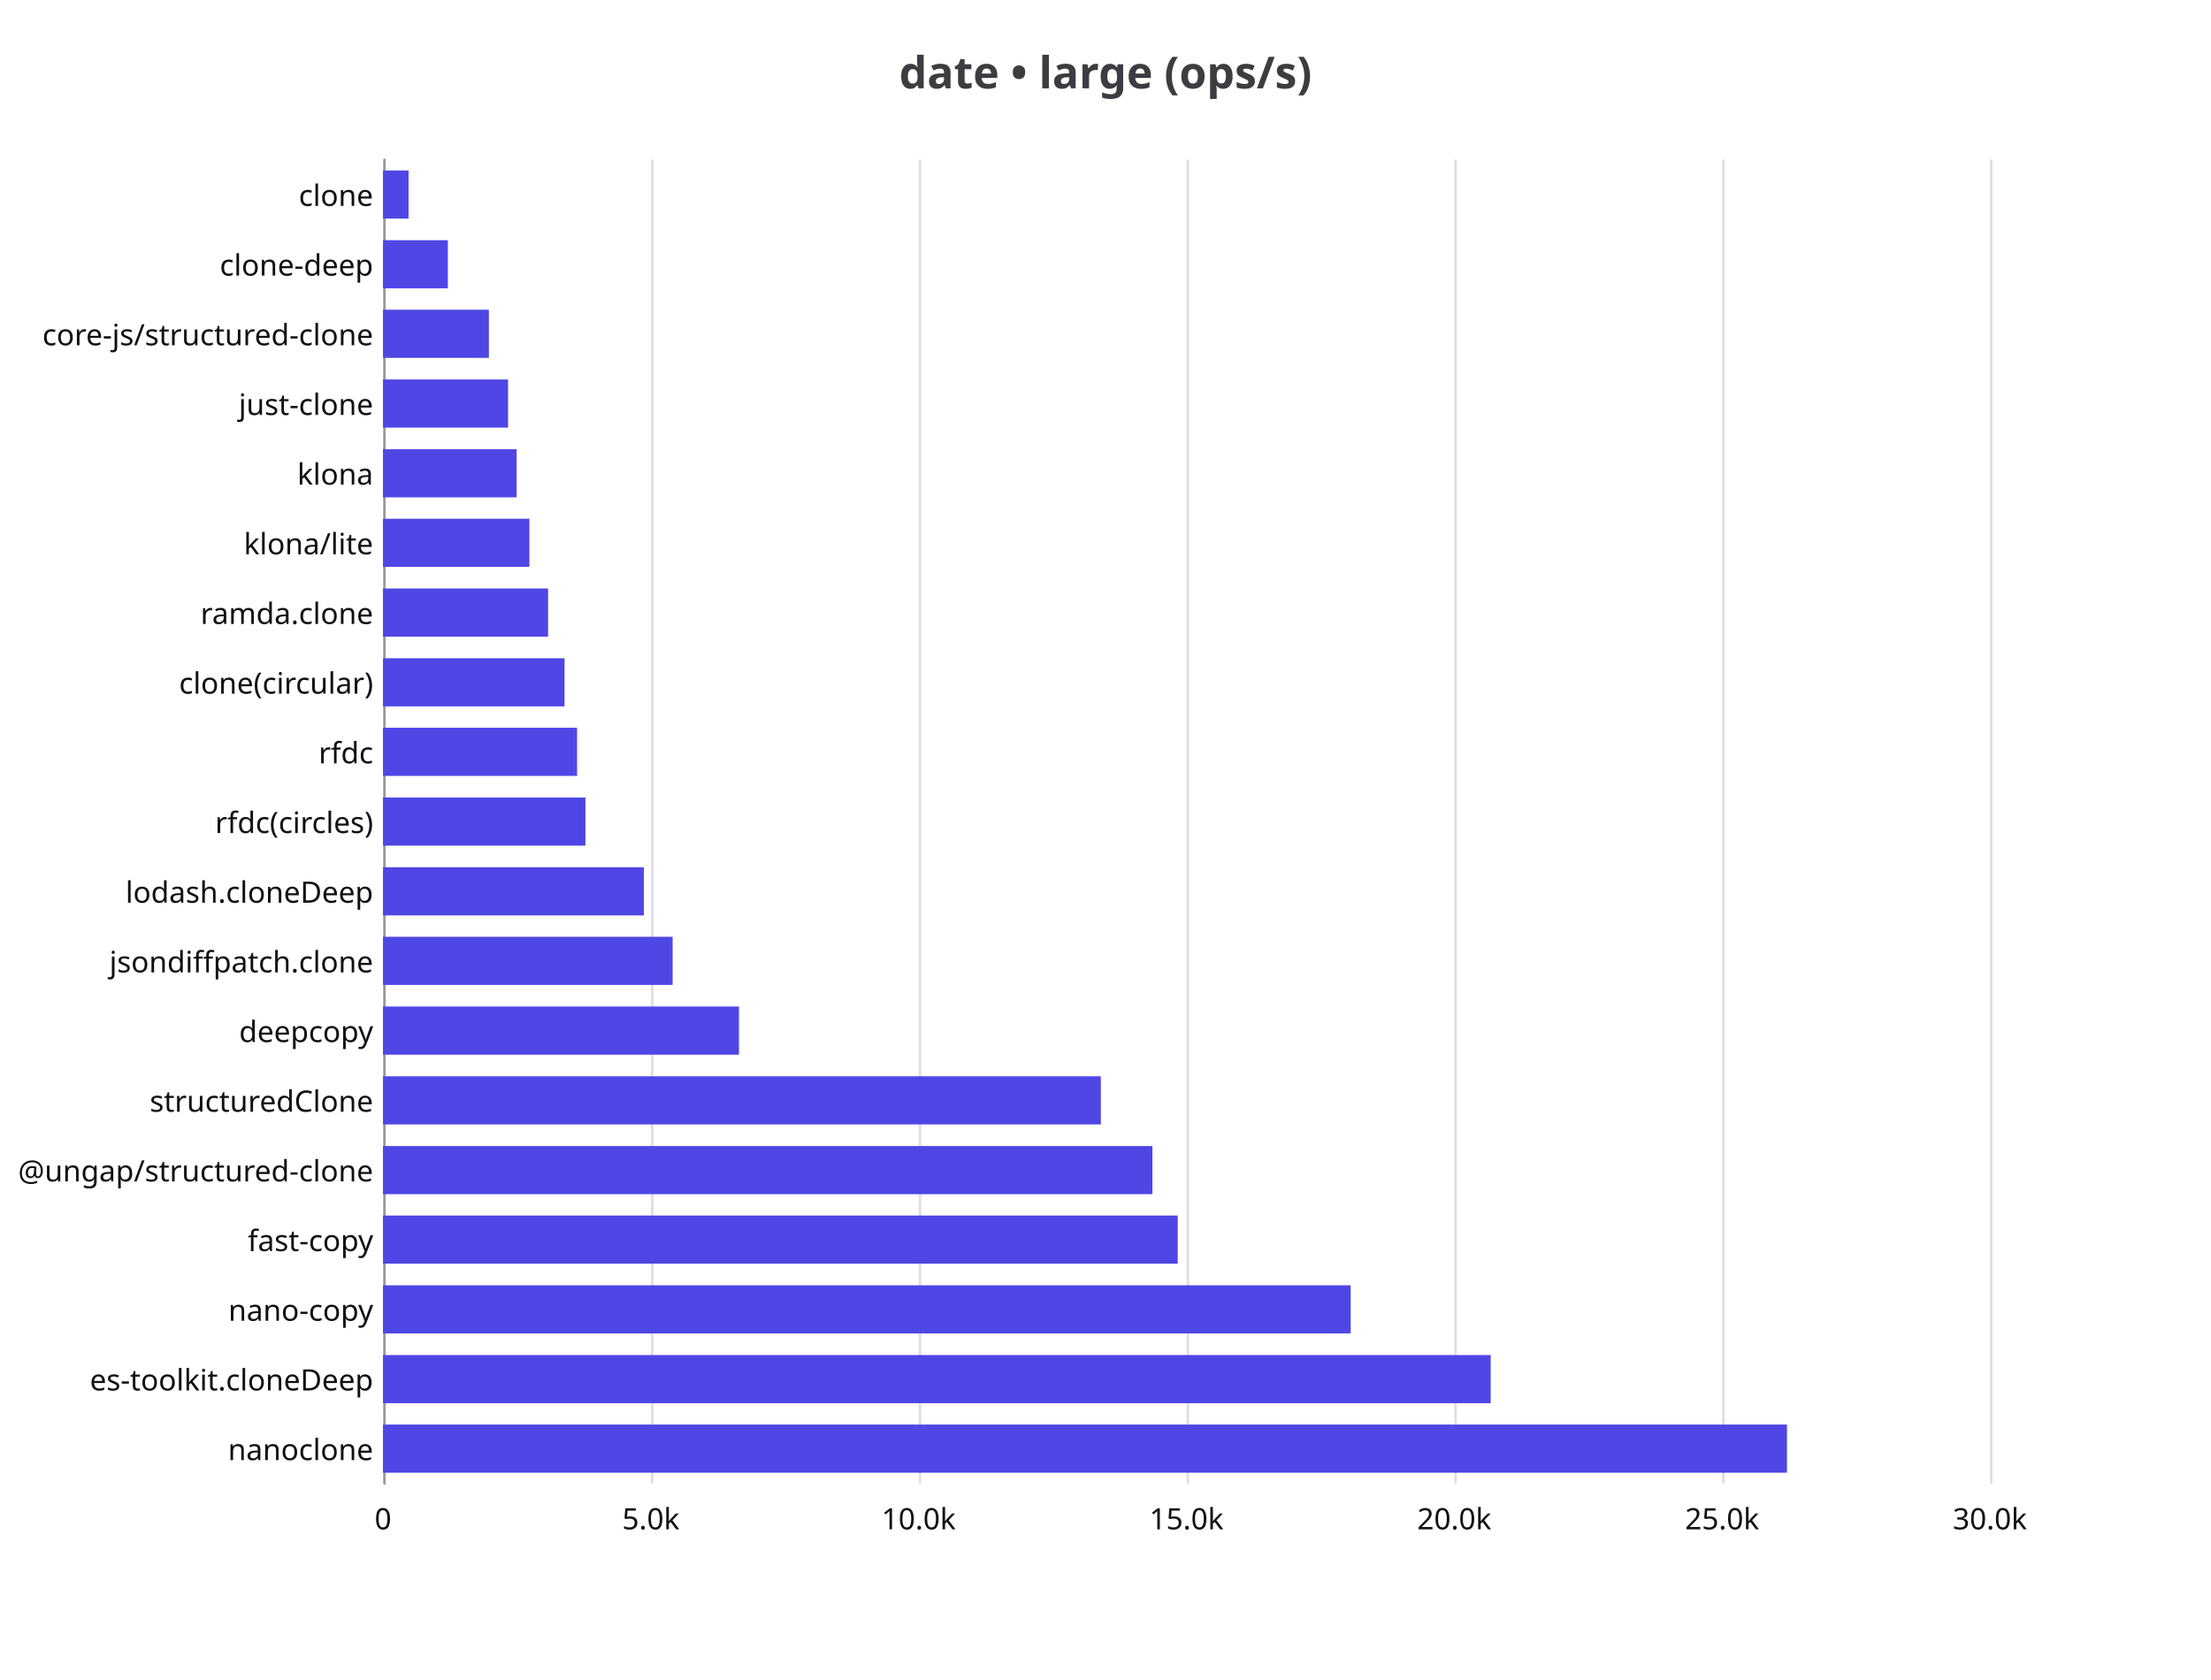
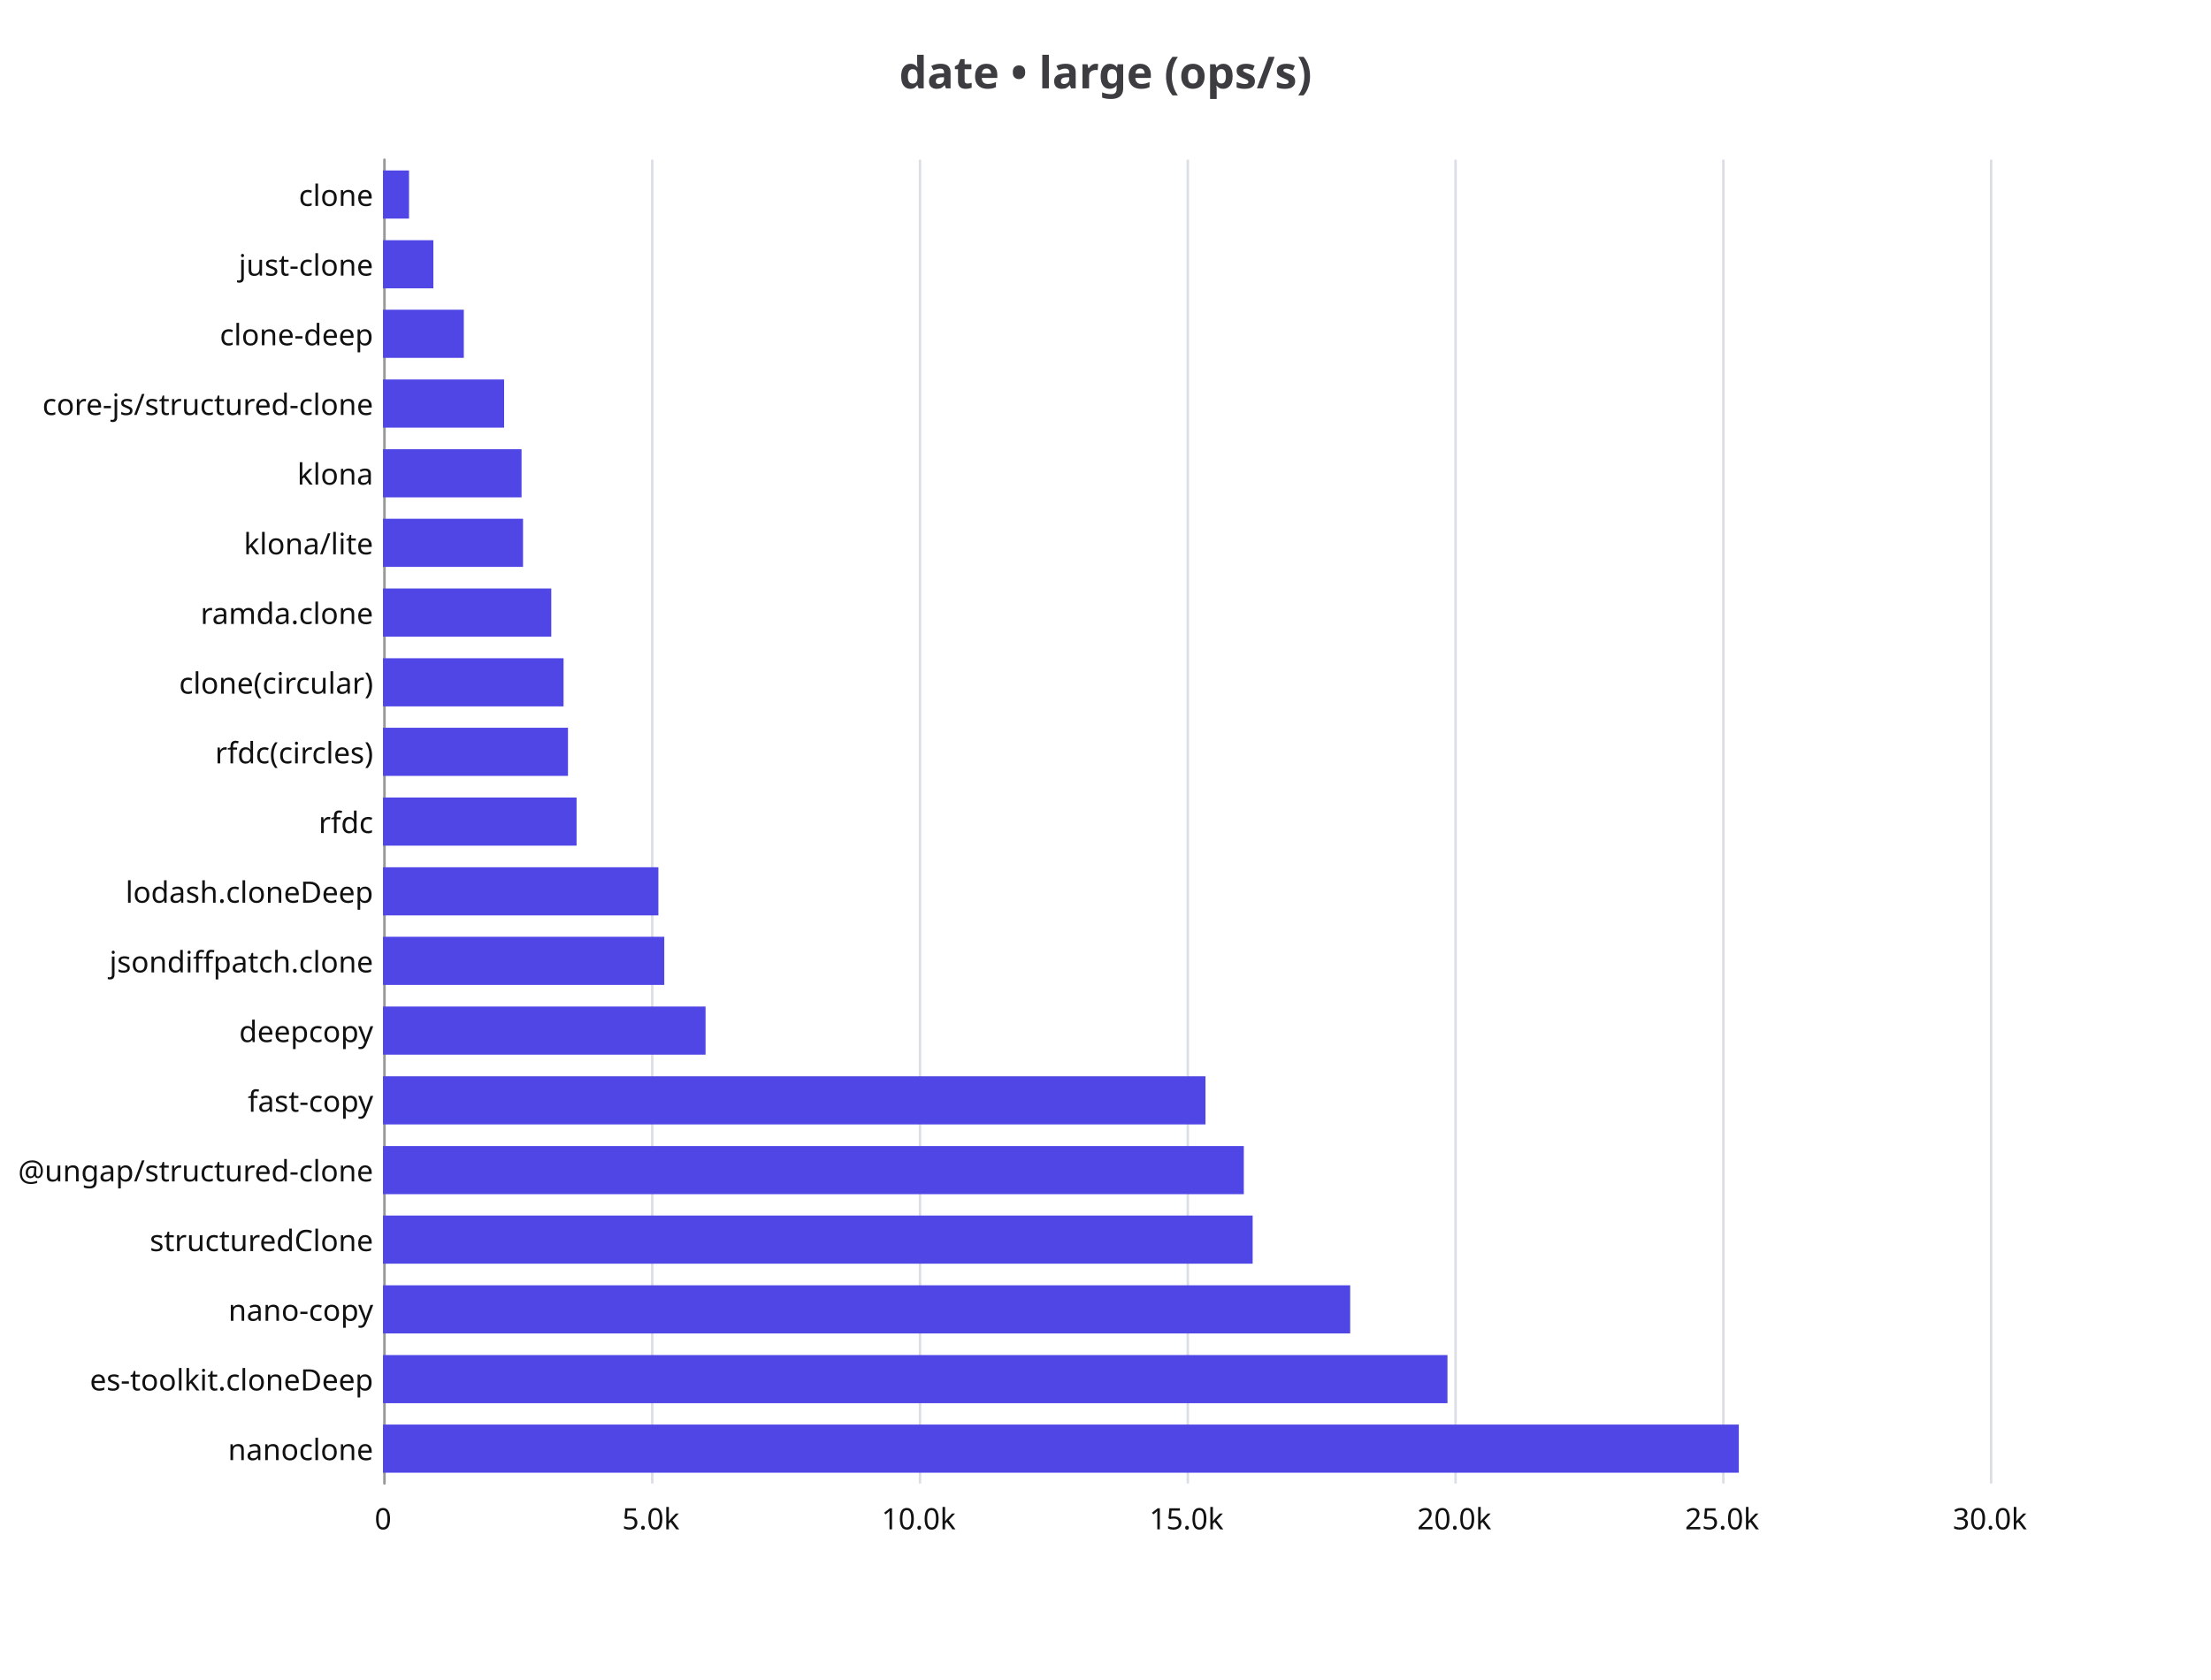
<svg xmlns="http://www.w3.org/2000/svg" width="900" height="684" version="1.1" baseProfile="full" viewBox="0 0 900 684">
  <rect width="900" height="684" x="0" y="0" fill="#ffffff" />
  <path d="M156.5 65L156.5 604" fill="none" pointer-events="visible" stroke="#dbdee4" class="zr7-cls-14" />
  <path d="M265.5 65L265.5 604" fill="none" pointer-events="visible" stroke="#dbdee4" class="zr7-cls-14" />
  <path d="M374.5 65L374.5 604" fill="none" pointer-events="visible" stroke="#dbdee4" class="zr7-cls-14" />
  <path d="M483.5 65L483.5 604" fill="none" pointer-events="visible" stroke="#dbdee4" class="zr7-cls-14" />
  <path d="M592.5 65L592.5 604" fill="none" pointer-events="visible" stroke="#dbdee4" class="zr7-cls-14" />
  <path d="M701.5 65L701.5 604" fill="none" pointer-events="visible" stroke="#dbdee4" class="zr7-cls-14" />
  <path d="M810.5 65L810.5 604" fill="none" pointer-events="visible" stroke="#dbdee4" class="zr7-cls-14" />
  <path d="M156.5 604L156.5 65" fill="none" pointer-events="visible" stroke="#999" stroke-linecap="round" class="zr7-cls-14" />
  <text dominant-baseline="central" text-anchor="end" style="font-size:12px;font-family:Microsoft YaHei;" xml:space="preserve" transform="translate(151.92 589.8158)" fill="#111">    nanoclone</text>
  <text dominant-baseline="central" text-anchor="end" style="font-size:12px;font-family:Microsoft YaHei;" xml:space="preserve" transform="translate(151.92 561.4474)" fill="#111">    es-toolkit.cloneDeep</text>
  <text dominant-baseline="central" text-anchor="end" style="font-size:12px;font-family:Microsoft YaHei;" xml:space="preserve" transform="translate(151.92 533.0789)" fill="#111">    nano-copy</text>
-   <text dominant-baseline="central" text-anchor="end" style="font-size:12px;font-family:Microsoft YaHei;" xml:space="preserve" transform="translate(151.92 504.7105)" fill="#111">    fast-copy</text>
+   <text dominant-baseline="central" text-anchor="end" style="font-size:12px;font-family:Microsoft YaHei;" xml:space="preserve" transform="translate(151.92 504.7105)" fill="#111">    structuredClone</text>
  <text dominant-baseline="central" text-anchor="end" style="font-size:12px;font-family:Microsoft YaHei;" xml:space="preserve" transform="translate(151.92 476.3421)" fill="#111">    @ungap/structured-clone</text>
-   <text dominant-baseline="central" text-anchor="end" style="font-size:12px;font-family:Microsoft YaHei;" xml:space="preserve" transform="translate(151.92 447.9737)" fill="#111">    structuredClone</text>
+   <text dominant-baseline="central" text-anchor="end" style="font-size:12px;font-family:Microsoft YaHei;" xml:space="preserve" transform="translate(151.92 447.9737)" fill="#111">    fast-copy</text>
  <text dominant-baseline="central" text-anchor="end" style="font-size:12px;font-family:Microsoft YaHei;" xml:space="preserve" transform="translate(151.92 419.6053)" fill="#111">    deepcopy</text>
  <text dominant-baseline="central" text-anchor="end" style="font-size:12px;font-family:Microsoft YaHei;" xml:space="preserve" transform="translate(151.92 391.2368)" fill="#111">    jsondiffpatch.clone</text>
  <text dominant-baseline="central" text-anchor="end" style="font-size:12px;font-family:Microsoft YaHei;" xml:space="preserve" transform="translate(151.92 362.8684)" fill="#111">    lodash.cloneDeep</text>
-   <text dominant-baseline="central" text-anchor="end" style="font-size:12px;font-family:Microsoft YaHei;" xml:space="preserve" transform="translate(151.92 334.5)" fill="#111">    rfdc(circles)</text>
-   <text dominant-baseline="central" text-anchor="end" style="font-size:12px;font-family:Microsoft YaHei;" xml:space="preserve" transform="translate(151.92 306.1316)" fill="#111">    rfdc</text>
+   <text dominant-baseline="central" text-anchor="end" style="font-size:12px;font-family:Microsoft YaHei;" xml:space="preserve" transform="translate(151.92 334.5)" fill="#111">    rfdc</text>
+   <text dominant-baseline="central" text-anchor="end" style="font-size:12px;font-family:Microsoft YaHei;" xml:space="preserve" transform="translate(151.92 306.1316)" fill="#111">    rfdc(circles)</text>
  <text dominant-baseline="central" text-anchor="end" style="font-size:12px;font-family:Microsoft YaHei;" xml:space="preserve" transform="translate(151.92 277.7632)" fill="#111">    clone(circular)</text>
  <text dominant-baseline="central" text-anchor="end" style="font-size:12px;font-family:Microsoft YaHei;" xml:space="preserve" transform="translate(151.92 249.3947)" fill="#111">    ramda.clone</text>
  <text dominant-baseline="central" text-anchor="end" style="font-size:12px;font-family:Microsoft YaHei;" xml:space="preserve" transform="translate(151.92 221.0263)" fill="#111">    klona/lite</text>
  <text dominant-baseline="central" text-anchor="end" style="font-size:12px;font-family:Microsoft YaHei;" xml:space="preserve" transform="translate(151.92 192.6579)" fill="#111">    klona</text>
-   <text dominant-baseline="central" text-anchor="end" style="font-size:12px;font-family:Microsoft YaHei;" xml:space="preserve" transform="translate(151.92 164.2895)" fill="#111">    just-clone</text>
-   <text dominant-baseline="central" text-anchor="end" style="font-size:12px;font-family:Microsoft YaHei;" xml:space="preserve" transform="translate(151.92 135.9211)" fill="#111">    core-js/structured-clone</text>
-   <text dominant-baseline="central" text-anchor="end" style="font-size:12px;font-family:Microsoft YaHei;" xml:space="preserve" transform="translate(151.92 107.5526)" fill="#111">    clone-deep</text>
+   <text dominant-baseline="central" text-anchor="end" style="font-size:12px;font-family:Microsoft YaHei;" xml:space="preserve" transform="translate(151.92 164.2895)" fill="#111">    core-js/structured-clone</text>
+   <text dominant-baseline="central" text-anchor="end" style="font-size:12px;font-family:Microsoft YaHei;" xml:space="preserve" transform="translate(151.92 135.9211)" fill="#111">    clone-deep</text>
+   <text dominant-baseline="central" text-anchor="end" style="font-size:12px;font-family:Microsoft YaHei;" xml:space="preserve" transform="translate(151.92 107.5526)" fill="#111">    just-clone</text>
  <text dominant-baseline="central" text-anchor="end" style="font-size:12px;font-family:Microsoft YaHei;" xml:space="preserve" transform="translate(151.92 79.1842)" fill="#111">    clone</text>
  <text dominant-baseline="central" text-anchor="middle" style="font-size:12px;font-family:Microsoft YaHei;" y="6" transform="translate(155.92 612)" fill="#111">0</text>
  <text dominant-baseline="central" text-anchor="middle" style="font-size:12px;font-family:Microsoft YaHei;" y="6" transform="translate(264.9333 612)" fill="#111">5.0k</text>
  <text dominant-baseline="central" text-anchor="middle" style="font-size:12px;font-family:Microsoft YaHei;" y="6" transform="translate(373.9467 612)" fill="#111">10.0k</text>
  <text dominant-baseline="central" text-anchor="middle" style="font-size:12px;font-family:Microsoft YaHei;" y="6" transform="translate(482.96 612)" fill="#111">15.0k</text>
  <text dominant-baseline="central" text-anchor="middle" style="font-size:12px;font-family:Microsoft YaHei;" y="6" transform="translate(591.9733 612)" fill="#111">20.0k</text>
  <text dominant-baseline="central" text-anchor="middle" style="font-size:12px;font-family:Microsoft YaHei;" y="6" transform="translate(700.9867 612)" fill="#111">25.0k</text>
  <text dominant-baseline="central" text-anchor="middle" style="font-size:12px;font-family:Microsoft YaHei;" y="6" transform="translate(810 612)" fill="#111">30.0k</text>
-   <path d="M155.9 580l571.5 0l0 19.6l-571.5 0Z" fill="#4F46E5" ecmeta_series_index="0" ecmeta_data_index="0" ecmeta_ssr_type="chart" class="zr7-cls-15" />
-   <path d="M155.9 551.7l450.9 0l0 19.6l-450.9 0Z" fill="#4F46E5" ecmeta_series_index="0" ecmeta_data_index="1" ecmeta_ssr_type="chart" class="zr7-cls-15" />
-   <path d="M155.9 523.3l393.9 0l0 19.6l-393.9 0Z" fill="#4F46E5" ecmeta_series_index="0" ecmeta_data_index="2" ecmeta_ssr_type="chart" class="zr7-cls-15" />
-   <path d="M155.9 494.9l323.5 0l0 19.6l-323.5 0Z" fill="#4F46E5" ecmeta_series_index="0" ecmeta_data_index="3" ecmeta_ssr_type="chart" class="zr7-cls-15" />
-   <path d="M155.9 466.6l313.2 0l0 19.6l-313.2 0Z" fill="#4F46E5" ecmeta_series_index="0" ecmeta_data_index="4" ecmeta_ssr_type="chart" class="zr7-cls-15" />
-   <path d="M155.9 438.2l292.2 0l0 19.6l-292.2 0Z" fill="#4F46E5" ecmeta_series_index="0" ecmeta_data_index="5" ecmeta_ssr_type="chart" class="zr7-cls-15" />
-   <path d="M155.9 409.8l144.9 0l0 19.6l-144.9 0Z" fill="#4F46E5" ecmeta_series_index="0" ecmeta_data_index="6" ecmeta_ssr_type="chart" class="zr7-cls-15" />
-   <path d="M155.9 381.4l117.9 0l0 19.6l-117.9 0Z" fill="#4F46E5" ecmeta_series_index="0" ecmeta_data_index="7" ecmeta_ssr_type="chart" class="zr7-cls-15" />
-   <path d="M155.9 353.1l106.2 0l0 19.6l-106.2 0Z" fill="#4F46E5" ecmeta_series_index="0" ecmeta_data_index="8" ecmeta_ssr_type="chart" class="zr7-cls-15" />
-   <path d="M155.9 324.7l82.4 0l0 19.6l-82.4 0Z" fill="#4F46E5" ecmeta_series_index="0" ecmeta_data_index="9" ecmeta_ssr_type="chart" class="zr7-cls-15" />
-   <path d="M155.9 296.3l79 0l0 19.6l-79 0Z" fill="#4F46E5" ecmeta_series_index="0" ecmeta_data_index="10" ecmeta_ssr_type="chart" class="zr7-cls-15" />
-   <path d="M155.9 268l73.9 0l0 19.6l-73.9 0Z" fill="#4F46E5" ecmeta_series_index="0" ecmeta_data_index="11" ecmeta_ssr_type="chart" class="zr7-cls-15" />
-   <path d="M155.9 239.6l67.2 0l0 19.6l-67.2 0Z" fill="#4F46E5" ecmeta_series_index="0" ecmeta_data_index="12" ecmeta_ssr_type="chart" class="zr7-cls-15" />
-   <path d="M155.9 211.2l59.6 0l0 19.6l-59.6 0Z" fill="#4F46E5" ecmeta_series_index="0" ecmeta_data_index="13" ecmeta_ssr_type="chart" class="zr7-cls-15" />
-   <path d="M155.9 182.9l54.4 0l0 19.6l-54.4 0Z" fill="#4F46E5" ecmeta_series_index="0" ecmeta_data_index="14" ecmeta_ssr_type="chart" class="zr7-cls-15" />
-   <path d="M155.9 154.5l50.9 0l0 19.6l-50.9 0Z" fill="#4F46E5" ecmeta_series_index="0" ecmeta_data_index="15" ecmeta_ssr_type="chart" class="zr7-cls-15" />
-   <path d="M155.9 126.1l43.1 0l0 19.6l-43.1 0Z" fill="#4F46E5" ecmeta_series_index="0" ecmeta_data_index="16" ecmeta_ssr_type="chart" class="zr7-cls-15" />
-   <path d="M155.9 97.8l26.4 0l0 19.6l-26.4 0Z" fill="#4F46E5" ecmeta_series_index="0" ecmeta_data_index="17" ecmeta_ssr_type="chart" class="zr7-cls-15" />
-   <path d="M155.9 69.4l10.4 0l0 19.6l-10.4 0Z" fill="#4F46E5" ecmeta_series_index="0" ecmeta_data_index="18" ecmeta_ssr_type="chart" class="zr7-cls-15" />
+   <path d="M155.9 580l551.9 0l0 19.6l-551.9 0Z" fill="#4F46E5" ecmeta_series_index="0" ecmeta_data_index="0" ecmeta_ssr_type="chart" class="zr7-cls-15" />
+   <path d="M155.9 551.7l433.3 0l0 19.6l-433.3 0Z" fill="#4F46E5" ecmeta_series_index="0" ecmeta_data_index="1" ecmeta_ssr_type="chart" class="zr7-cls-15" />
+   <path d="M155.9 523.3l393.7 0l0 19.6l-393.7 0Z" fill="#4F46E5" ecmeta_series_index="0" ecmeta_data_index="2" ecmeta_ssr_type="chart" class="zr7-cls-15" />
+   <path d="M155.9 494.9l354 0l0 19.6l-354 0Z" fill="#4F46E5" ecmeta_series_index="0" ecmeta_data_index="3" ecmeta_ssr_type="chart" class="zr7-cls-15" />
+   <path d="M155.9 466.6l350.4 0l0 19.6l-350.4 0Z" fill="#4F46E5" ecmeta_series_index="0" ecmeta_data_index="4" ecmeta_ssr_type="chart" class="zr7-cls-15" />
+   <path d="M155.9 438.2l334.8 0l0 19.6l-334.8 0Z" fill="#4F46E5" ecmeta_series_index="0" ecmeta_data_index="5" ecmeta_ssr_type="chart" class="zr7-cls-15" />
+   <path d="M155.9 409.8l131.3 0l0 19.6l-131.3 0Z" fill="#4F46E5" ecmeta_series_index="0" ecmeta_data_index="6" ecmeta_ssr_type="chart" class="zr7-cls-15" />
+   <path d="M155.9 381.4l114.5 0l0 19.6l-114.5 0Z" fill="#4F46E5" ecmeta_series_index="0" ecmeta_data_index="7" ecmeta_ssr_type="chart" class="zr7-cls-15" />
+   <path d="M155.9 353.1l112.1 0l0 19.6l-112.1 0Z" fill="#4F46E5" ecmeta_series_index="0" ecmeta_data_index="8" ecmeta_ssr_type="chart" class="zr7-cls-15" />
+   <path d="M155.9 324.7l78.8 0l0 19.6l-78.8 0Z" fill="#4F46E5" ecmeta_series_index="0" ecmeta_data_index="9" ecmeta_ssr_type="chart" class="zr7-cls-15" />
+   <path d="M155.9 296.3l75.3 0l0 19.6l-75.3 0Z" fill="#4F46E5" ecmeta_series_index="0" ecmeta_data_index="10" ecmeta_ssr_type="chart" class="zr7-cls-15" />
+   <path d="M155.9 268l73.5 0l0 19.6l-73.5 0Z" fill="#4F46E5" ecmeta_series_index="0" ecmeta_data_index="11" ecmeta_ssr_type="chart" class="zr7-cls-15" />
+   <path d="M155.9 239.6l68.5 0l0 19.6l-68.5 0Z" fill="#4F46E5" ecmeta_series_index="0" ecmeta_data_index="12" ecmeta_ssr_type="chart" class="zr7-cls-15" />
+   <path d="M155.9 211.2l57 0l0 19.6l-57 0Z" fill="#4F46E5" ecmeta_series_index="0" ecmeta_data_index="13" ecmeta_ssr_type="chart" class="zr7-cls-15" />
+   <path d="M155.9 182.9l56.4 0l0 19.6l-56.4 0Z" fill="#4F46E5" ecmeta_series_index="0" ecmeta_data_index="14" ecmeta_ssr_type="chart" class="zr7-cls-15" />
+   <path d="M155.9 154.5l49.3 0l0 19.6l-49.3 0Z" fill="#4F46E5" ecmeta_series_index="0" ecmeta_data_index="15" ecmeta_ssr_type="chart" class="zr7-cls-15" />
+   <path d="M155.9 126.1l32.9 0l0 19.6l-32.9 0Z" fill="#4F46E5" ecmeta_series_index="0" ecmeta_data_index="16" ecmeta_ssr_type="chart" class="zr7-cls-15" />
+   <path d="M155.9 97.8l20.5 0l0 19.6l-20.5 0Z" fill="#4F46E5" ecmeta_series_index="0" ecmeta_data_index="17" ecmeta_ssr_type="chart" class="zr7-cls-15" />
+   <path d="M155.9 69.4l10.6 0l0 19.6l-10.6 0Z" fill="#4F46E5" ecmeta_series_index="0" ecmeta_data_index="18" ecmeta_ssr_type="chart" class="zr7-cls-15" />
  <path d="M-86.8 -5l173.6 0l0 28l-173.6 0Z" transform="translate(450 20)" fill="rgb(0,0,0)" fill-opacity="0" stroke="#3c3c41" stroke-width="0" class="zr7-cls-14" />
  <text dominant-baseline="central" text-anchor="middle" style="font-size:18px;font-family:Microsoft YaHei;font-weight:bold;" xml:space="preserve" y="9" transform="translate(450 20)" fill="#3c3c41">date • large (ops/s)</text>
  <style>
.zr7-cls-14:hover {
pointer-events:none;
}
.zr7-cls-15:hover {
cursor:pointer;
fill:rgba(86,77,251,1);
}



</style>
</svg>
